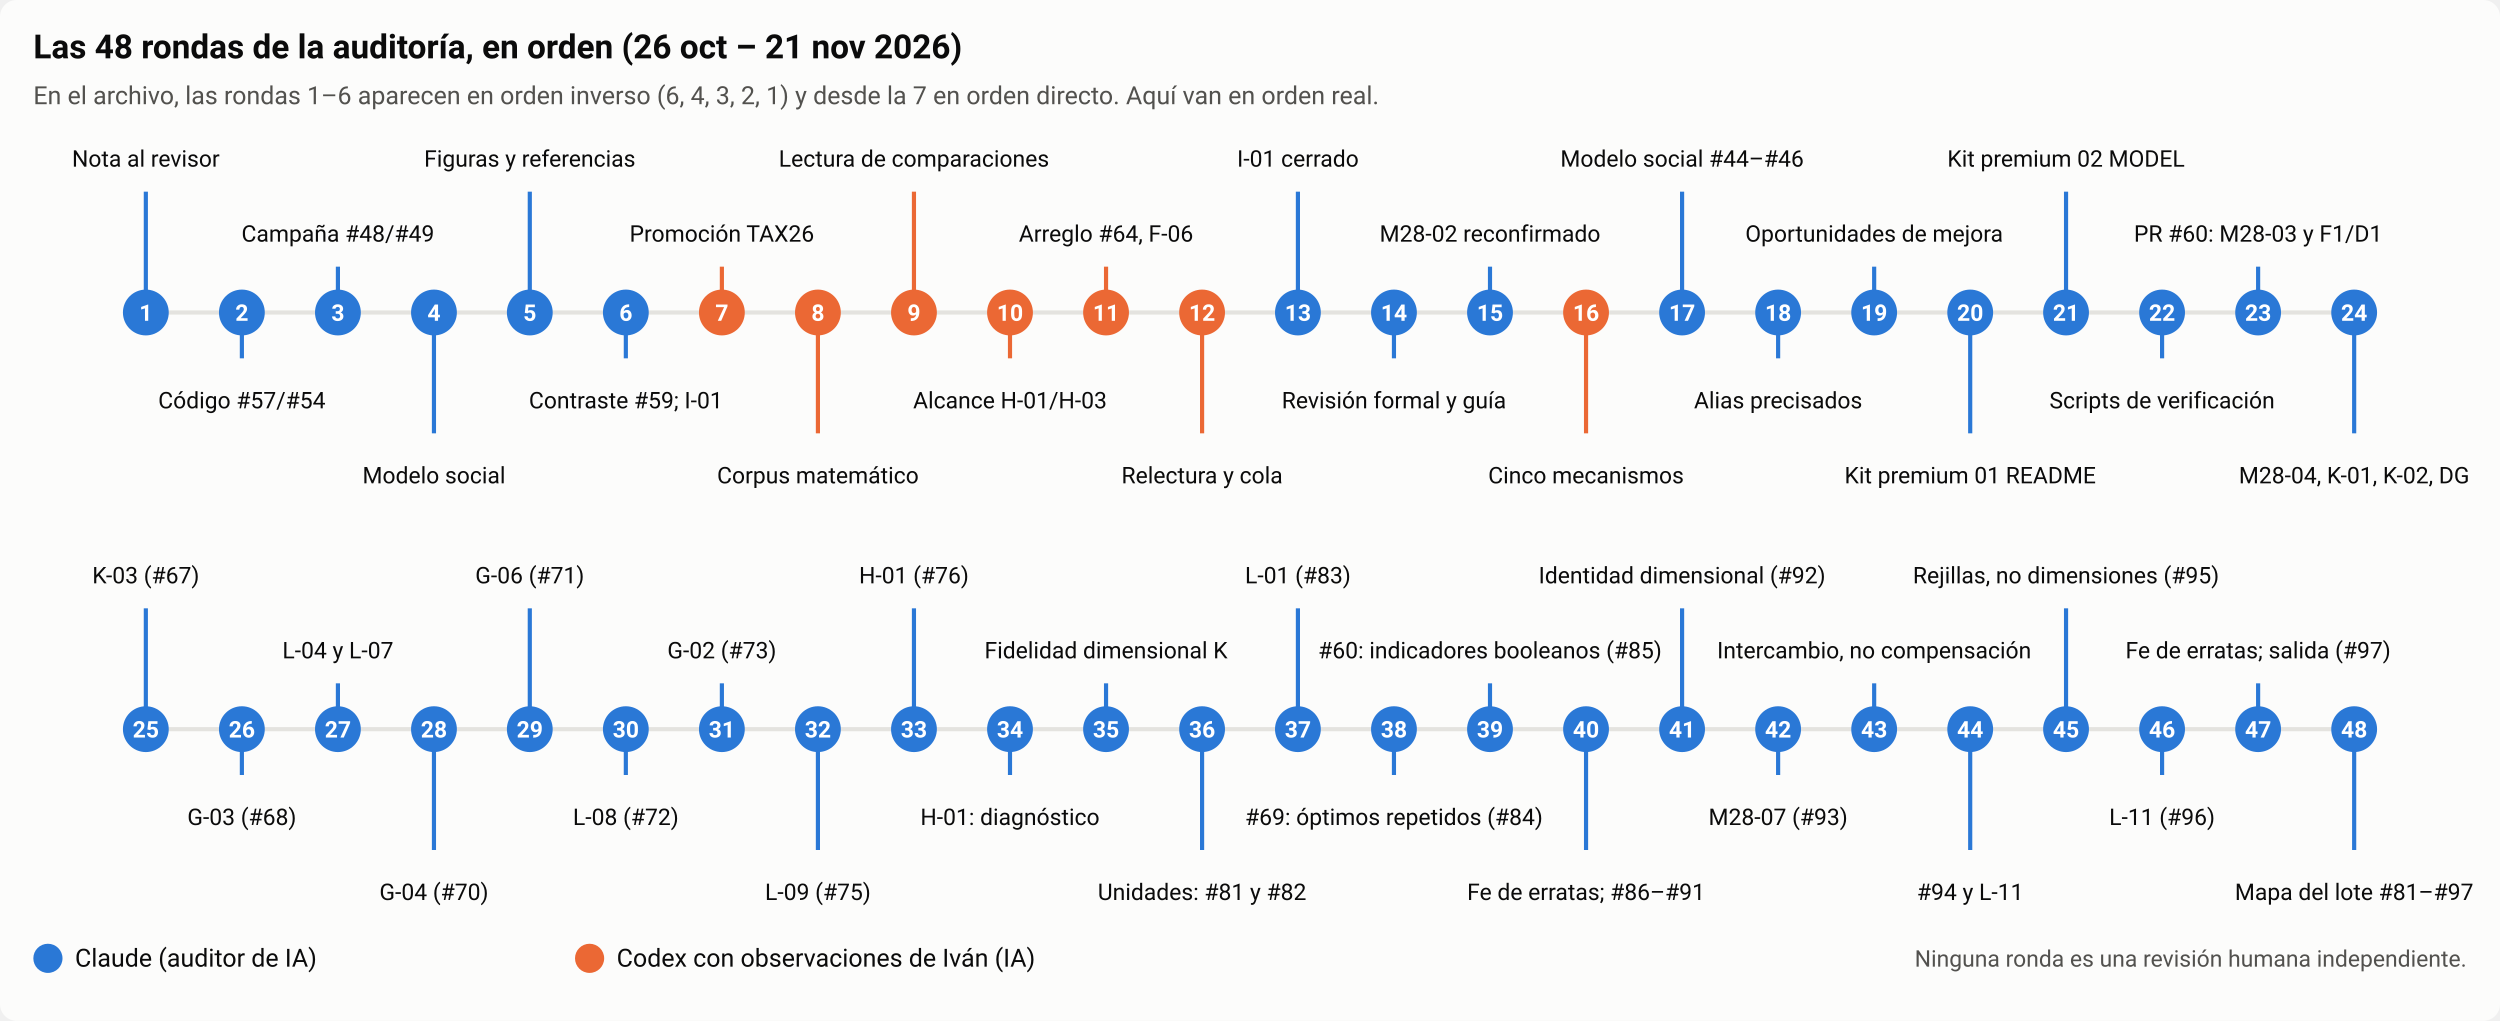
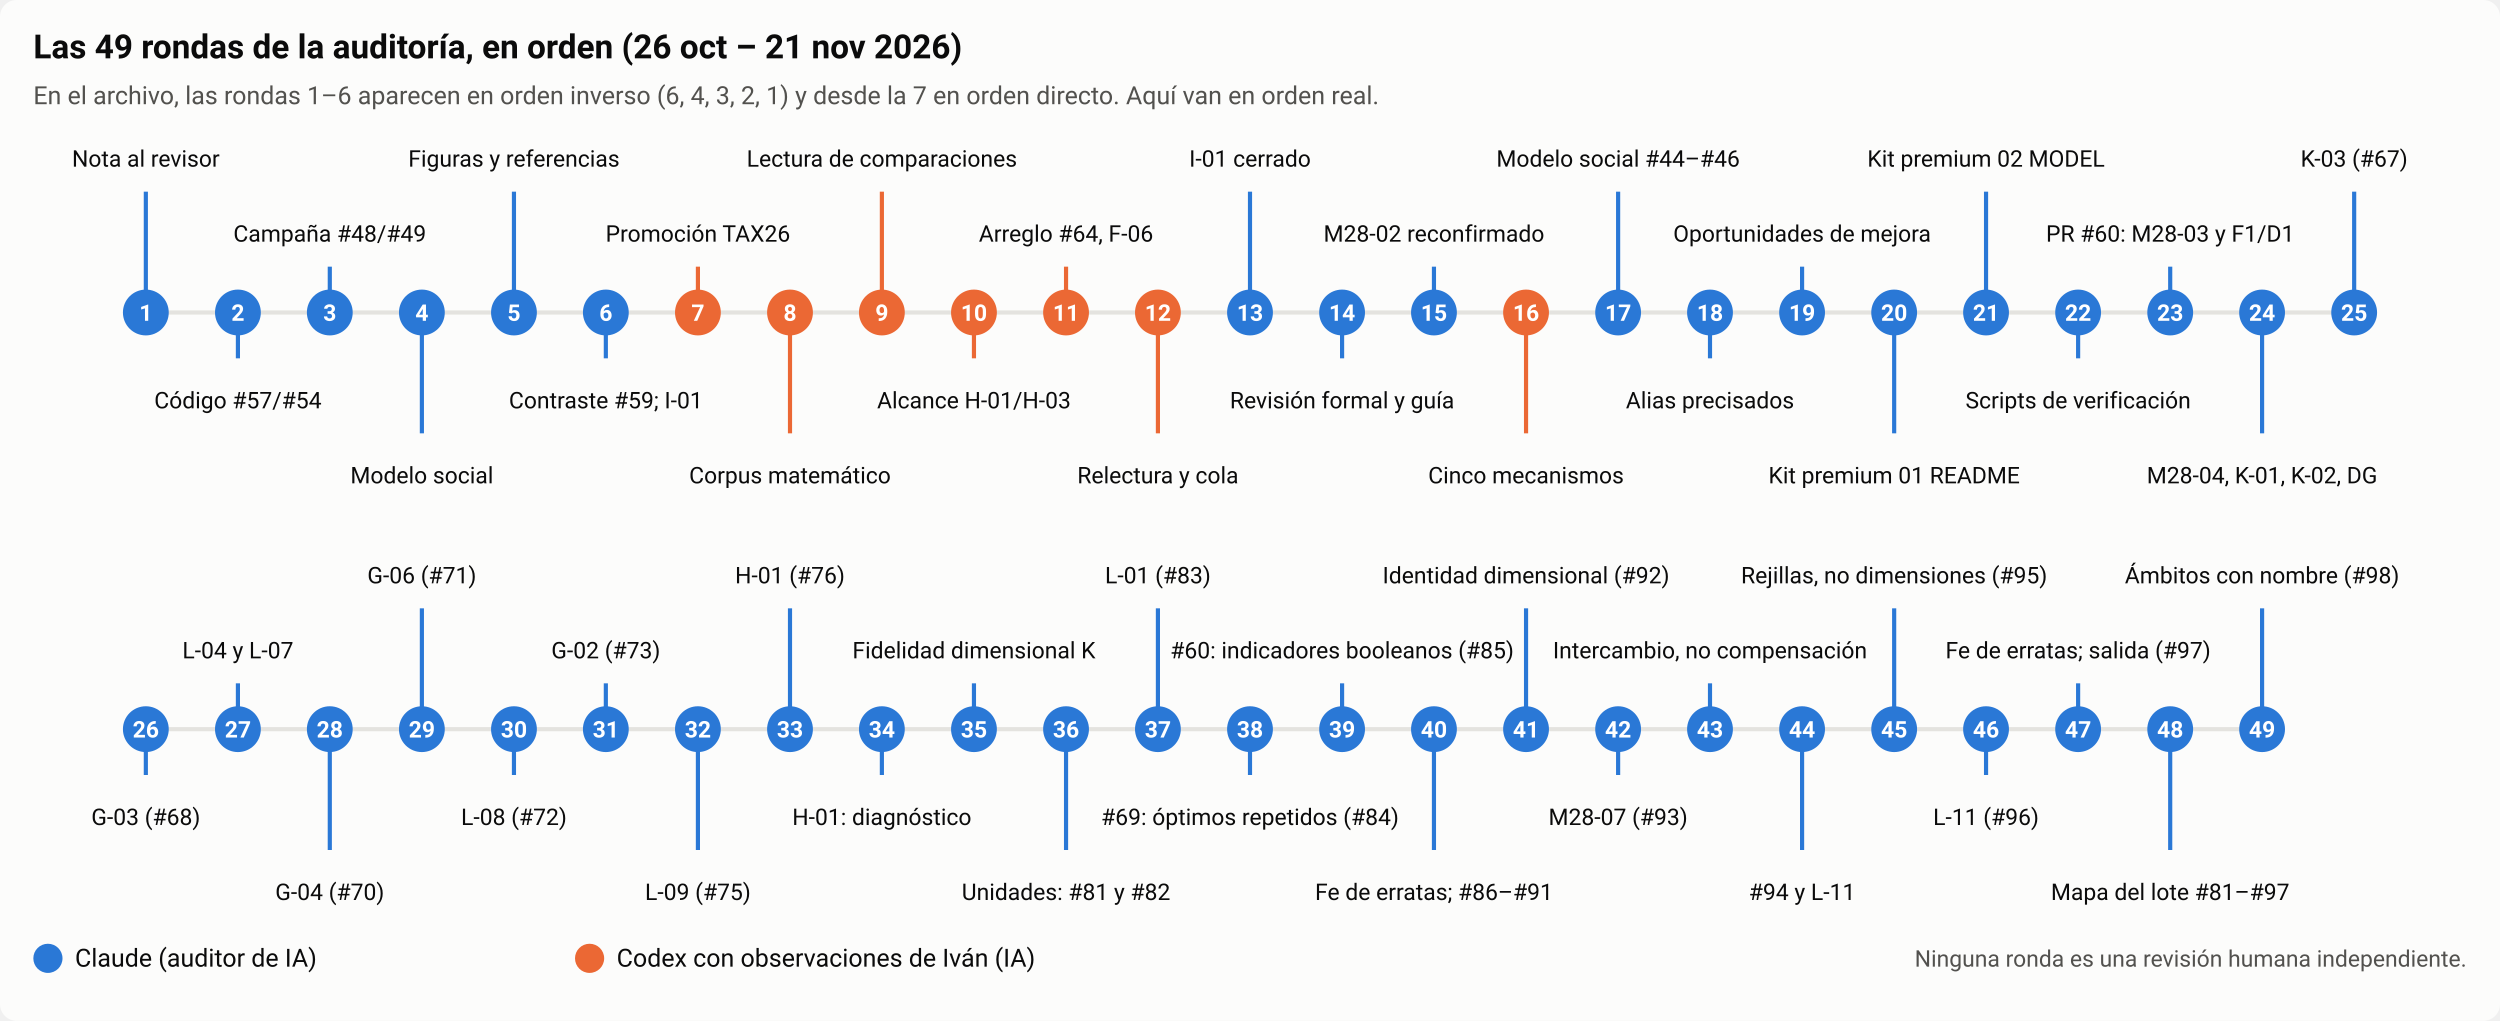
- <svg xmlns="http://www.w3.org/2000/svg" viewBox="0 0 1200 490" width="1200" height="490" role="img" aria-label="Línea de tiempo de las 48 rondas de auditoría y su autor">
+ <svg xmlns="http://www.w3.org/2000/svg" viewBox="0 0 1200 490" width="1200" height="490" role="img" aria-label="Línea de tiempo de las 49 rondas de auditoría y su autor">
  <style>
  .ink{fill:#0b0b0b}.ink2{fill:#52514e}.bg{fill:#fcfcfb}.grid{stroke:#e4e3df}
  .s0{fill:#2a78d6}.s1{fill:#eb6834}.s2{fill:#1baf7a}.s3{fill:#eda100}.s4{fill:#e87ba4}
  .a0{fill:#2a78d6}.a1{fill:#eb6834}.a0s{stroke:#2a78d6}.a1s{stroke:#eb6834}
  text{font-family:system-ui,-apple-system,Segoe UI,Roboto,sans-serif}
  @media (prefers-color-scheme: dark){
    .ink{fill:#f0efec}.ink2{fill:#c3c2b7}.bg{fill:#1a1a19}.grid{stroke:#383835}
    .s0{fill:#3987e5}.s1{fill:#d95926}.s2{fill:#199e70}.s3{fill:#c98500}.s4{fill:#d55181}
    .a0{fill:#3987e5}.a1{fill:#d95926}.a0s{stroke:#3987e5}.a1s{stroke:#d95926}
  }
</style>
  <rect class="bg" width="1200" height="490" rx="8" />
-   <text class="ink" x="16" y="28" font-size="16" font-weight="600">Las 48 rondas de la auditoría, en orden (26 oct – 21 nov 2026)</text>
+   <text class="ink" x="16" y="28" font-size="16" font-weight="600">Las 49 rondas de la auditoría, en orden (26 oct – 21 nov 2026)</text>
  <text class="ink2" x="16" y="50" font-size="12">En el archivo, las rondas 1–6 aparecen en orden inverso (6, 4, 3, 2, 1) y desde la 7 en orden directo. Aquí van en orden real.</text>
  <line class="grid" x1="70" x2="1130.0" y1="150" y2="150" stroke-width="2" />
-   <line class="grid" x1="70" x2="1130.0" y1="350" y2="350" stroke-width="2" />
+   <line class="grid" x1="70" x2="1085.8" y1="350" y2="350" stroke-width="2" />
  <line class="a0s" x1="70.0" x2="70.0" y1="150" y2="92" stroke-width="2" />
  <circle class="a0" cx="70.0" cy="150" r="11" />
  <text x="70.0" y="154" font-size="11" font-weight="700" text-anchor="middle" fill="#fff">1</text>
  <text class="ink" x="70.0" y="80" font-size="11" text-anchor="middle">Nota al revisor</text>
-   <line class="a0s" x1="116.1" x2="116.1" y1="150" y2="172" stroke-width="2" />
-   <circle class="a0" cx="116.1" cy="150" r="11" />
-   <text x="116.1" y="154" font-size="11" font-weight="700" text-anchor="middle" fill="#fff">2</text>
-   <text class="ink" x="116.1" y="196" font-size="11" text-anchor="middle">Código #57/#54</text>
-   <line class="a0s" x1="162.2" x2="162.2" y1="150" y2="128" stroke-width="2" />
-   <circle class="a0" cx="162.2" cy="150" r="11" />
-   <text x="162.2" y="154" font-size="11" font-weight="700" text-anchor="middle" fill="#fff">3</text>
-   <text class="ink" x="162.2" y="116" font-size="11" text-anchor="middle">Campaña #48/#49</text>
-   <line class="a0s" x1="208.3" x2="208.3" y1="150" y2="208" stroke-width="2" />
-   <circle class="a0" cx="208.3" cy="150" r="11" />
-   <text x="208.3" y="154" font-size="11" font-weight="700" text-anchor="middle" fill="#fff">4</text>
-   <text class="ink" x="208.3" y="232" font-size="11" text-anchor="middle">Modelo social</text>
-   <line class="a0s" x1="254.3" x2="254.3" y1="150" y2="92" stroke-width="2" />
-   <circle class="a0" cx="254.3" cy="150" r="11" />
-   <text x="254.3" y="154" font-size="11" font-weight="700" text-anchor="middle" fill="#fff">5</text>
-   <text class="ink" x="254.3" y="80" font-size="11" text-anchor="middle">Figuras y referencias</text>
-   <line class="a0s" x1="300.4" x2="300.4" y1="150" y2="172" stroke-width="2" />
-   <circle class="a0" cx="300.4" cy="150" r="11" />
-   <text x="300.4" y="154" font-size="11" font-weight="700" text-anchor="middle" fill="#fff">6</text>
-   <text class="ink" x="300.4" y="196" font-size="11" text-anchor="middle">Contraste #59; I-01</text>
-   <line class="a1s" x1="346.5" x2="346.5" y1="150" y2="128" stroke-width="2" />
-   <circle class="a1" cx="346.5" cy="150" r="11" />
-   <text x="346.5" y="154" font-size="11" font-weight="700" text-anchor="middle" fill="#fff">7</text>
-   <text class="ink" x="346.5" y="116" font-size="11" text-anchor="middle">Promoción TAX26</text>
-   <line class="a1s" x1="392.6" x2="392.6" y1="150" y2="208" stroke-width="2" />
-   <circle class="a1" cx="392.6" cy="150" r="11" />
-   <text x="392.6" y="154" font-size="11" font-weight="700" text-anchor="middle" fill="#fff">8</text>
-   <text class="ink" x="392.6" y="232" font-size="11" text-anchor="middle">Corpus matemático</text>
-   <line class="a1s" x1="438.7" x2="438.7" y1="150" y2="92" stroke-width="2" />
-   <circle class="a1" cx="438.7" cy="150" r="11" />
-   <text x="438.7" y="154" font-size="11" font-weight="700" text-anchor="middle" fill="#fff">9</text>
-   <text class="ink" x="438.7" y="80" font-size="11" text-anchor="middle">Lectura de comparaciones</text>
-   <line class="a1s" x1="484.8" x2="484.8" y1="150" y2="172" stroke-width="2" />
-   <circle class="a1" cx="484.8" cy="150" r="11" />
-   <text x="484.8" y="154" font-size="11" font-weight="700" text-anchor="middle" fill="#fff">10</text>
-   <text class="ink" x="484.8" y="196" font-size="11" text-anchor="middle">Alcance H-01/H-03</text>
-   <line class="a1s" x1="530.9" x2="530.9" y1="150" y2="128" stroke-width="2" />
-   <circle class="a1" cx="530.9" cy="150" r="11" />
-   <text x="530.9" y="154" font-size="11" font-weight="700" text-anchor="middle" fill="#fff">11</text>
-   <text class="ink" x="530.9" y="116" font-size="11" text-anchor="middle">Arreglo #64, F-06</text>
-   <line class="a1s" x1="577.0" x2="577.0" y1="150" y2="208" stroke-width="2" />
-   <circle class="a1" cx="577.0" cy="150" r="11" />
-   <text x="577.0" y="154" font-size="11" font-weight="700" text-anchor="middle" fill="#fff">12</text>
-   <text class="ink" x="577.0" y="232" font-size="11" text-anchor="middle">Relectura y cola</text>
-   <line class="a0s" x1="623.0" x2="623.0" y1="150" y2="92" stroke-width="2" />
-   <circle class="a0" cx="623.0" cy="150" r="11" />
-   <text x="623.0" y="154" font-size="11" font-weight="700" text-anchor="middle" fill="#fff">13</text>
-   <text class="ink" x="623.0" y="80" font-size="11" text-anchor="middle">I-01 cerrado</text>
-   <line class="a0s" x1="669.1" x2="669.1" y1="150" y2="172" stroke-width="2" />
-   <circle class="a0" cx="669.1" cy="150" r="11" />
-   <text x="669.1" y="154" font-size="11" font-weight="700" text-anchor="middle" fill="#fff">14</text>
-   <text class="ink" x="669.1" y="196" font-size="11" text-anchor="middle">Revisión formal y guía</text>
-   <line class="a0s" x1="715.2" x2="715.2" y1="150" y2="128" stroke-width="2" />
-   <circle class="a0" cx="715.2" cy="150" r="11" />
-   <text x="715.2" y="154" font-size="11" font-weight="700" text-anchor="middle" fill="#fff">15</text>
-   <text class="ink" x="715.2" y="116" font-size="11" text-anchor="middle">M28-02 reconfirmado</text>
-   <line class="a1s" x1="761.3" x2="761.3" y1="150" y2="208" stroke-width="2" />
-   <circle class="a1" cx="761.3" cy="150" r="11" />
-   <text x="761.3" y="154" font-size="11" font-weight="700" text-anchor="middle" fill="#fff">16</text>
-   <text class="ink" x="761.3" y="232" font-size="11" text-anchor="middle">Cinco mecanismos</text>
-   <line class="a0s" x1="807.4" x2="807.4" y1="150" y2="92" stroke-width="2" />
-   <circle class="a0" cx="807.4" cy="150" r="11" />
-   <text x="807.4" y="154" font-size="11" font-weight="700" text-anchor="middle" fill="#fff">17</text>
-   <text class="ink" x="807.4" y="80" font-size="11" text-anchor="middle">Modelo social #44–#46</text>
-   <line class="a0s" x1="853.5" x2="853.5" y1="150" y2="172" stroke-width="2" />
-   <circle class="a0" cx="853.5" cy="150" r="11" />
-   <text x="853.5" y="154" font-size="11" font-weight="700" text-anchor="middle" fill="#fff">18</text>
-   <text class="ink" x="853.5" y="196" font-size="11" text-anchor="middle">Alias precisados</text>
-   <line class="a0s" x1="899.6" x2="899.6" y1="150" y2="128" stroke-width="2" />
-   <circle class="a0" cx="899.6" cy="150" r="11" />
-   <text x="899.6" y="154" font-size="11" font-weight="700" text-anchor="middle" fill="#fff">19</text>
-   <text class="ink" x="899.6" y="116" font-size="11" text-anchor="middle">Oportunidades de mejora</text>
-   <line class="a0s" x1="945.7" x2="945.7" y1="150" y2="208" stroke-width="2" />
-   <circle class="a0" cx="945.7" cy="150" r="11" />
-   <text x="945.7" y="154" font-size="11" font-weight="700" text-anchor="middle" fill="#fff">20</text>
-   <text class="ink" x="945.7" y="232" font-size="11" text-anchor="middle">Kit premium 01 README</text>
-   <line class="a0s" x1="991.7" x2="991.7" y1="150" y2="92" stroke-width="2" />
-   <circle class="a0" cx="991.7" cy="150" r="11" />
-   <text x="991.7" y="154" font-size="11" font-weight="700" text-anchor="middle" fill="#fff">21</text>
-   <text class="ink" x="991.7" y="80" font-size="11" text-anchor="middle">Kit premium 02 MODEL</text>
-   <line class="a0s" x1="1037.8" x2="1037.8" y1="150" y2="172" stroke-width="2" />
-   <circle class="a0" cx="1037.8" cy="150" r="11" />
-   <text x="1037.8" y="154" font-size="11" font-weight="700" text-anchor="middle" fill="#fff">22</text>
-   <text class="ink" x="1037.8" y="196" font-size="11" text-anchor="middle">Scripts de verificación</text>
-   <line class="a0s" x1="1083.9" x2="1083.9" y1="150" y2="128" stroke-width="2" />
-   <circle class="a0" cx="1083.9" cy="150" r="11" />
-   <text x="1083.9" y="154" font-size="11" font-weight="700" text-anchor="middle" fill="#fff">23</text>
-   <text class="ink" x="1083.9" y="116" font-size="11" text-anchor="middle">PR #60: M28-03 y F1/D1</text>
-   <line class="a0s" x1="1130.0" x2="1130.0" y1="150" y2="208" stroke-width="2" />
+   <line class="a0s" x1="114.2" x2="114.2" y1="150" y2="172" stroke-width="2" />
+   <circle class="a0" cx="114.2" cy="150" r="11" />
+   <text x="114.2" y="154" font-size="11" font-weight="700" text-anchor="middle" fill="#fff">2</text>
+   <text class="ink" x="114.2" y="196" font-size="11" text-anchor="middle">Código #57/#54</text>
+   <line class="a0s" x1="158.3" x2="158.3" y1="150" y2="128" stroke-width="2" />
+   <circle class="a0" cx="158.3" cy="150" r="11" />
+   <text x="158.3" y="154" font-size="11" font-weight="700" text-anchor="middle" fill="#fff">3</text>
+   <text class="ink" x="158.3" y="116" font-size="11" text-anchor="middle">Campaña #48/#49</text>
+   <line class="a0s" x1="202.5" x2="202.5" y1="150" y2="208" stroke-width="2" />
+   <circle class="a0" cx="202.5" cy="150" r="11" />
+   <text x="202.5" y="154" font-size="11" font-weight="700" text-anchor="middle" fill="#fff">4</text>
+   <text class="ink" x="202.5" y="232" font-size="11" text-anchor="middle">Modelo social</text>
+   <line class="a0s" x1="246.7" x2="246.7" y1="150" y2="92" stroke-width="2" />
+   <circle class="a0" cx="246.7" cy="150" r="11" />
+   <text x="246.7" y="154" font-size="11" font-weight="700" text-anchor="middle" fill="#fff">5</text>
+   <text class="ink" x="246.7" y="80" font-size="11" text-anchor="middle">Figuras y referencias</text>
+   <line class="a0s" x1="290.8" x2="290.8" y1="150" y2="172" stroke-width="2" />
+   <circle class="a0" cx="290.8" cy="150" r="11" />
+   <text x="290.8" y="154" font-size="11" font-weight="700" text-anchor="middle" fill="#fff">6</text>
+   <text class="ink" x="290.8" y="196" font-size="11" text-anchor="middle">Contraste #59; I-01</text>
+   <line class="a1s" x1="335.0" x2="335.0" y1="150" y2="128" stroke-width="2" />
+   <circle class="a1" cx="335.0" cy="150" r="11" />
+   <text x="335.0" y="154" font-size="11" font-weight="700" text-anchor="middle" fill="#fff">7</text>
+   <text class="ink" x="335.0" y="116" font-size="11" text-anchor="middle">Promoción TAX26</text>
+   <line class="a1s" x1="379.2" x2="379.2" y1="150" y2="208" stroke-width="2" />
+   <circle class="a1" cx="379.2" cy="150" r="11" />
+   <text x="379.2" y="154" font-size="11" font-weight="700" text-anchor="middle" fill="#fff">8</text>
+   <text class="ink" x="379.2" y="232" font-size="11" text-anchor="middle">Corpus matemático</text>
+   <line class="a1s" x1="423.3" x2="423.3" y1="150" y2="92" stroke-width="2" />
+   <circle class="a1" cx="423.3" cy="150" r="11" />
+   <text x="423.3" y="154" font-size="11" font-weight="700" text-anchor="middle" fill="#fff">9</text>
+   <text class="ink" x="423.3" y="80" font-size="11" text-anchor="middle">Lectura de comparaciones</text>
+   <line class="a1s" x1="467.5" x2="467.5" y1="150" y2="172" stroke-width="2" />
+   <circle class="a1" cx="467.5" cy="150" r="11" />
+   <text x="467.5" y="154" font-size="11" font-weight="700" text-anchor="middle" fill="#fff">10</text>
+   <text class="ink" x="467.5" y="196" font-size="11" text-anchor="middle">Alcance H-01/H-03</text>
+   <line class="a1s" x1="511.7" x2="511.7" y1="150" y2="128" stroke-width="2" />
+   <circle class="a1" cx="511.7" cy="150" r="11" />
+   <text x="511.7" y="154" font-size="11" font-weight="700" text-anchor="middle" fill="#fff">11</text>
+   <text class="ink" x="511.7" y="116" font-size="11" text-anchor="middle">Arreglo #64, F-06</text>
+   <line class="a1s" x1="555.8" x2="555.8" y1="150" y2="208" stroke-width="2" />
+   <circle class="a1" cx="555.8" cy="150" r="11" />
+   <text x="555.8" y="154" font-size="11" font-weight="700" text-anchor="middle" fill="#fff">12</text>
+   <text class="ink" x="555.8" y="232" font-size="11" text-anchor="middle">Relectura y cola</text>
+   <line class="a0s" x1="600.0" x2="600.0" y1="150" y2="92" stroke-width="2" />
+   <circle class="a0" cx="600.0" cy="150" r="11" />
+   <text x="600.0" y="154" font-size="11" font-weight="700" text-anchor="middle" fill="#fff">13</text>
+   <text class="ink" x="600.0" y="80" font-size="11" text-anchor="middle">I-01 cerrado</text>
+   <line class="a0s" x1="644.2" x2="644.2" y1="150" y2="172" stroke-width="2" />
+   <circle class="a0" cx="644.2" cy="150" r="11" />
+   <text x="644.2" y="154" font-size="11" font-weight="700" text-anchor="middle" fill="#fff">14</text>
+   <text class="ink" x="644.2" y="196" font-size="11" text-anchor="middle">Revisión formal y guía</text>
+   <line class="a0s" x1="688.3" x2="688.3" y1="150" y2="128" stroke-width="2" />
+   <circle class="a0" cx="688.3" cy="150" r="11" />
+   <text x="688.3" y="154" font-size="11" font-weight="700" text-anchor="middle" fill="#fff">15</text>
+   <text class="ink" x="688.3" y="116" font-size="11" text-anchor="middle">M28-02 reconfirmado</text>
+   <line class="a1s" x1="732.5" x2="732.5" y1="150" y2="208" stroke-width="2" />
+   <circle class="a1" cx="732.5" cy="150" r="11" />
+   <text x="732.5" y="154" font-size="11" font-weight="700" text-anchor="middle" fill="#fff">16</text>
+   <text class="ink" x="732.5" y="232" font-size="11" text-anchor="middle">Cinco mecanismos</text>
+   <line class="a0s" x1="776.7" x2="776.7" y1="150" y2="92" stroke-width="2" />
+   <circle class="a0" cx="776.7" cy="150" r="11" />
+   <text x="776.7" y="154" font-size="11" font-weight="700" text-anchor="middle" fill="#fff">17</text>
+   <text class="ink" x="776.7" y="80" font-size="11" text-anchor="middle">Modelo social #44–#46</text>
+   <line class="a0s" x1="820.8" x2="820.8" y1="150" y2="172" stroke-width="2" />
+   <circle class="a0" cx="820.8" cy="150" r="11" />
+   <text x="820.8" y="154" font-size="11" font-weight="700" text-anchor="middle" fill="#fff">18</text>
+   <text class="ink" x="820.8" y="196" font-size="11" text-anchor="middle">Alias precisados</text>
+   <line class="a0s" x1="865.0" x2="865.0" y1="150" y2="128" stroke-width="2" />
+   <circle class="a0" cx="865.0" cy="150" r="11" />
+   <text x="865.0" y="154" font-size="11" font-weight="700" text-anchor="middle" fill="#fff">19</text>
+   <text class="ink" x="865.0" y="116" font-size="11" text-anchor="middle">Oportunidades de mejora</text>
+   <line class="a0s" x1="909.2" x2="909.2" y1="150" y2="208" stroke-width="2" />
+   <circle class="a0" cx="909.2" cy="150" r="11" />
+   <text x="909.2" y="154" font-size="11" font-weight="700" text-anchor="middle" fill="#fff">20</text>
+   <text class="ink" x="909.2" y="232" font-size="11" text-anchor="middle">Kit premium 01 README</text>
+   <line class="a0s" x1="953.3" x2="953.3" y1="150" y2="92" stroke-width="2" />
+   <circle class="a0" cx="953.3" cy="150" r="11" />
+   <text x="953.3" y="154" font-size="11" font-weight="700" text-anchor="middle" fill="#fff">21</text>
+   <text class="ink" x="953.3" y="80" font-size="11" text-anchor="middle">Kit premium 02 MODEL</text>
+   <line class="a0s" x1="997.5" x2="997.5" y1="150" y2="172" stroke-width="2" />
+   <circle class="a0" cx="997.5" cy="150" r="11" />
+   <text x="997.5" y="154" font-size="11" font-weight="700" text-anchor="middle" fill="#fff">22</text>
+   <text class="ink" x="997.5" y="196" font-size="11" text-anchor="middle">Scripts de verificación</text>
+   <line class="a0s" x1="1041.7" x2="1041.7" y1="150" y2="128" stroke-width="2" />
+   <circle class="a0" cx="1041.7" cy="150" r="11" />
+   <text x="1041.7" y="154" font-size="11" font-weight="700" text-anchor="middle" fill="#fff">23</text>
+   <text class="ink" x="1041.7" y="116" font-size="11" text-anchor="middle">PR #60: M28-03 y F1/D1</text>
+   <line class="a0s" x1="1085.8" x2="1085.8" y1="150" y2="208" stroke-width="2" />
+   <circle class="a0" cx="1085.8" cy="150" r="11" />
+   <text x="1085.8" y="154" font-size="11" font-weight="700" text-anchor="middle" fill="#fff">24</text>
+   <text class="ink" x="1085.8" y="232" font-size="11" text-anchor="middle">M28-04, K-01, K-02, DG</text>
+   <line class="a0s" x1="1130.0" x2="1130.0" y1="150" y2="92" stroke-width="2" />
  <circle class="a0" cx="1130.0" cy="150" r="11" />
-   <text x="1130.0" y="154" font-size="11" font-weight="700" text-anchor="middle" fill="#fff">24</text>
-   <text class="ink" x="1130.0" y="232" font-size="11" text-anchor="middle">M28-04, K-01, K-02, DG</text>
-   <line class="a0s" x1="70.0" x2="70.0" y1="350" y2="292" stroke-width="2" />
+   <text x="1130.0" y="154" font-size="11" font-weight="700" text-anchor="middle" fill="#fff">25</text>
+   <text class="ink" x="1130.0" y="80" font-size="11" text-anchor="middle">K-03 (#67)</text>
+   <line class="a0s" x1="70.0" x2="70.0" y1="350" y2="372" stroke-width="2" />
  <circle class="a0" cx="70.0" cy="350" r="11" />
-   <text x="70.0" y="354" font-size="11" font-weight="700" text-anchor="middle" fill="#fff">25</text>
-   <text class="ink" x="70.0" y="280" font-size="11" text-anchor="middle">K-03 (#67)</text>
-   <line class="a0s" x1="116.1" x2="116.1" y1="350" y2="372" stroke-width="2" />
-   <circle class="a0" cx="116.1" cy="350" r="11" />
-   <text x="116.1" y="354" font-size="11" font-weight="700" text-anchor="middle" fill="#fff">26</text>
-   <text class="ink" x="116.1" y="396" font-size="11" text-anchor="middle">G-03 (#68)</text>
-   <line class="a0s" x1="162.2" x2="162.2" y1="350" y2="328" stroke-width="2" />
-   <circle class="a0" cx="162.2" cy="350" r="11" />
-   <text x="162.2" y="354" font-size="11" font-weight="700" text-anchor="middle" fill="#fff">27</text>
-   <text class="ink" x="162.2" y="316" font-size="11" text-anchor="middle">L-04 y L-07</text>
-   <line class="a0s" x1="208.3" x2="208.3" y1="350" y2="408" stroke-width="2" />
-   <circle class="a0" cx="208.3" cy="350" r="11" />
-   <text x="208.3" y="354" font-size="11" font-weight="700" text-anchor="middle" fill="#fff">28</text>
-   <text class="ink" x="208.3" y="432" font-size="11" text-anchor="middle">G-04 (#70)</text>
-   <line class="a0s" x1="254.3" x2="254.3" y1="350" y2="292" stroke-width="2" />
-   <circle class="a0" cx="254.3" cy="350" r="11" />
-   <text x="254.3" y="354" font-size="11" font-weight="700" text-anchor="middle" fill="#fff">29</text>
-   <text class="ink" x="254.3" y="280" font-size="11" text-anchor="middle">G-06 (#71)</text>
-   <line class="a0s" x1="300.4" x2="300.4" y1="350" y2="372" stroke-width="2" />
-   <circle class="a0" cx="300.4" cy="350" r="11" />
-   <text x="300.4" y="354" font-size="11" font-weight="700" text-anchor="middle" fill="#fff">30</text>
-   <text class="ink" x="300.4" y="396" font-size="11" text-anchor="middle">L-08 (#72)</text>
-   <line class="a0s" x1="346.5" x2="346.5" y1="350" y2="328" stroke-width="2" />
-   <circle class="a0" cx="346.5" cy="350" r="11" />
-   <text x="346.5" y="354" font-size="11" font-weight="700" text-anchor="middle" fill="#fff">31</text>
-   <text class="ink" x="346.5" y="316" font-size="11" text-anchor="middle">G-02 (#73)</text>
-   <line class="a0s" x1="392.6" x2="392.6" y1="350" y2="408" stroke-width="2" />
-   <circle class="a0" cx="392.6" cy="350" r="11" />
-   <text x="392.6" y="354" font-size="11" font-weight="700" text-anchor="middle" fill="#fff">32</text>
-   <text class="ink" x="392.6" y="432" font-size="11" text-anchor="middle">L-09 (#75)</text>
-   <line class="a0s" x1="438.7" x2="438.7" y1="350" y2="292" stroke-width="2" />
-   <circle class="a0" cx="438.7" cy="350" r="11" />
-   <text x="438.7" y="354" font-size="11" font-weight="700" text-anchor="middle" fill="#fff">33</text>
-   <text class="ink" x="438.7" y="280" font-size="11" text-anchor="middle">H-01 (#76)</text>
-   <line class="a0s" x1="484.8" x2="484.8" y1="350" y2="372" stroke-width="2" />
-   <circle class="a0" cx="484.8" cy="350" r="11" />
-   <text x="484.8" y="354" font-size="11" font-weight="700" text-anchor="middle" fill="#fff">34</text>
-   <text class="ink" x="484.8" y="396" font-size="11" text-anchor="middle">H-01: diagnóstico</text>
-   <line class="a0s" x1="530.9" x2="530.9" y1="350" y2="328" stroke-width="2" />
-   <circle class="a0" cx="530.9" cy="350" r="11" />
-   <text x="530.9" y="354" font-size="11" font-weight="700" text-anchor="middle" fill="#fff">35</text>
-   <text class="ink" x="530.9" y="316" font-size="11" text-anchor="middle">Fidelidad dimensional K</text>
-   <line class="a0s" x1="577.0" x2="577.0" y1="350" y2="408" stroke-width="2" />
-   <circle class="a0" cx="577.0" cy="350" r="11" />
-   <text x="577.0" y="354" font-size="11" font-weight="700" text-anchor="middle" fill="#fff">36</text>
-   <text class="ink" x="577.0" y="432" font-size="11" text-anchor="middle">Unidades: #81 y #82</text>
-   <line class="a0s" x1="623.0" x2="623.0" y1="350" y2="292" stroke-width="2" />
-   <circle class="a0" cx="623.0" cy="350" r="11" />
-   <text x="623.0" y="354" font-size="11" font-weight="700" text-anchor="middle" fill="#fff">37</text>
-   <text class="ink" x="623.0" y="280" font-size="11" text-anchor="middle">L-01 (#83)</text>
-   <line class="a0s" x1="669.1" x2="669.1" y1="350" y2="372" stroke-width="2" />
-   <circle class="a0" cx="669.1" cy="350" r="11" />
-   <text x="669.1" y="354" font-size="11" font-weight="700" text-anchor="middle" fill="#fff">38</text>
-   <text class="ink" x="669.1" y="396" font-size="11" text-anchor="middle">#69: óptimos repetidos (#84)</text>
-   <line class="a0s" x1="715.2" x2="715.2" y1="350" y2="328" stroke-width="2" />
-   <circle class="a0" cx="715.2" cy="350" r="11" />
-   <text x="715.2" y="354" font-size="11" font-weight="700" text-anchor="middle" fill="#fff">39</text>
-   <text class="ink" x="715.2" y="316" font-size="11" text-anchor="middle">#60: indicadores booleanos (#85)</text>
-   <line class="a0s" x1="761.3" x2="761.3" y1="350" y2="408" stroke-width="2" />
-   <circle class="a0" cx="761.3" cy="350" r="11" />
-   <text x="761.3" y="354" font-size="11" font-weight="700" text-anchor="middle" fill="#fff">40</text>
-   <text class="ink" x="761.3" y="432" font-size="11" text-anchor="middle">Fe de erratas; #86–#91</text>
-   <line class="a0s" x1="807.4" x2="807.4" y1="350" y2="292" stroke-width="2" />
-   <circle class="a0" cx="807.4" cy="350" r="11" />
-   <text x="807.4" y="354" font-size="11" font-weight="700" text-anchor="middle" fill="#fff">41</text>
-   <text class="ink" x="807.4" y="280" font-size="11" text-anchor="middle">Identidad dimensional (#92)</text>
-   <line class="a0s" x1="853.5" x2="853.5" y1="350" y2="372" stroke-width="2" />
-   <circle class="a0" cx="853.5" cy="350" r="11" />
-   <text x="853.5" y="354" font-size="11" font-weight="700" text-anchor="middle" fill="#fff">42</text>
-   <text class="ink" x="853.5" y="396" font-size="11" text-anchor="middle">M28-07 (#93)</text>
-   <line class="a0s" x1="899.6" x2="899.6" y1="350" y2="328" stroke-width="2" />
-   <circle class="a0" cx="899.6" cy="350" r="11" />
-   <text x="899.6" y="354" font-size="11" font-weight="700" text-anchor="middle" fill="#fff">43</text>
-   <text class="ink" x="899.6" y="316" font-size="11" text-anchor="middle">Intercambio, no compensación</text>
-   <line class="a0s" x1="945.7" x2="945.7" y1="350" y2="408" stroke-width="2" />
-   <circle class="a0" cx="945.7" cy="350" r="11" />
-   <text x="945.7" y="354" font-size="11" font-weight="700" text-anchor="middle" fill="#fff">44</text>
-   <text class="ink" x="945.7" y="432" font-size="11" text-anchor="middle">#94 y L-11</text>
-   <line class="a0s" x1="991.7" x2="991.7" y1="350" y2="292" stroke-width="2" />
-   <circle class="a0" cx="991.7" cy="350" r="11" />
-   <text x="991.7" y="354" font-size="11" font-weight="700" text-anchor="middle" fill="#fff">45</text>
-   <text class="ink" x="991.7" y="280" font-size="11" text-anchor="middle">Rejillas, no dimensiones (#95)</text>
-   <line class="a0s" x1="1037.8" x2="1037.8" y1="350" y2="372" stroke-width="2" />
-   <circle class="a0" cx="1037.8" cy="350" r="11" />
-   <text x="1037.8" y="354" font-size="11" font-weight="700" text-anchor="middle" fill="#fff">46</text>
-   <text class="ink" x="1037.8" y="396" font-size="11" text-anchor="middle">L-11 (#96)</text>
-   <line class="a0s" x1="1083.9" x2="1083.9" y1="350" y2="328" stroke-width="2" />
-   <circle class="a0" cx="1083.9" cy="350" r="11" />
-   <text x="1083.9" y="354" font-size="11" font-weight="700" text-anchor="middle" fill="#fff">47</text>
-   <text class="ink" x="1083.9" y="316" font-size="11" text-anchor="middle">Fe de erratas; salida (#97)</text>
-   <line class="a0s" x1="1130.0" x2="1130.0" y1="350" y2="408" stroke-width="2" />
-   <circle class="a0" cx="1130.0" cy="350" r="11" />
-   <text x="1130.0" y="354" font-size="11" font-weight="700" text-anchor="middle" fill="#fff">48</text>
-   <text class="ink" x="1130.0" y="432" font-size="11" text-anchor="middle">Mapa del lote #81–#97</text>
+   <text x="70.0" y="354" font-size="11" font-weight="700" text-anchor="middle" fill="#fff">26</text>
+   <text class="ink" x="70.0" y="396" font-size="11" text-anchor="middle">G-03 (#68)</text>
+   <line class="a0s" x1="114.2" x2="114.2" y1="350" y2="328" stroke-width="2" />
+   <circle class="a0" cx="114.2" cy="350" r="11" />
+   <text x="114.2" y="354" font-size="11" font-weight="700" text-anchor="middle" fill="#fff">27</text>
+   <text class="ink" x="114.2" y="316" font-size="11" text-anchor="middle">L-04 y L-07</text>
+   <line class="a0s" x1="158.3" x2="158.3" y1="350" y2="408" stroke-width="2" />
+   <circle class="a0" cx="158.3" cy="350" r="11" />
+   <text x="158.3" y="354" font-size="11" font-weight="700" text-anchor="middle" fill="#fff">28</text>
+   <text class="ink" x="158.3" y="432" font-size="11" text-anchor="middle">G-04 (#70)</text>
+   <line class="a0s" x1="202.5" x2="202.5" y1="350" y2="292" stroke-width="2" />
+   <circle class="a0" cx="202.5" cy="350" r="11" />
+   <text x="202.5" y="354" font-size="11" font-weight="700" text-anchor="middle" fill="#fff">29</text>
+   <text class="ink" x="202.5" y="280" font-size="11" text-anchor="middle">G-06 (#71)</text>
+   <line class="a0s" x1="246.7" x2="246.7" y1="350" y2="372" stroke-width="2" />
+   <circle class="a0" cx="246.7" cy="350" r="11" />
+   <text x="246.7" y="354" font-size="11" font-weight="700" text-anchor="middle" fill="#fff">30</text>
+   <text class="ink" x="246.7" y="396" font-size="11" text-anchor="middle">L-08 (#72)</text>
+   <line class="a0s" x1="290.8" x2="290.8" y1="350" y2="328" stroke-width="2" />
+   <circle class="a0" cx="290.8" cy="350" r="11" />
+   <text x="290.8" y="354" font-size="11" font-weight="700" text-anchor="middle" fill="#fff">31</text>
+   <text class="ink" x="290.8" y="316" font-size="11" text-anchor="middle">G-02 (#73)</text>
+   <line class="a0s" x1="335.0" x2="335.0" y1="350" y2="408" stroke-width="2" />
+   <circle class="a0" cx="335.0" cy="350" r="11" />
+   <text x="335.0" y="354" font-size="11" font-weight="700" text-anchor="middle" fill="#fff">32</text>
+   <text class="ink" x="335.0" y="432" font-size="11" text-anchor="middle">L-09 (#75)</text>
+   <line class="a0s" x1="379.2" x2="379.2" y1="350" y2="292" stroke-width="2" />
+   <circle class="a0" cx="379.2" cy="350" r="11" />
+   <text x="379.2" y="354" font-size="11" font-weight="700" text-anchor="middle" fill="#fff">33</text>
+   <text class="ink" x="379.2" y="280" font-size="11" text-anchor="middle">H-01 (#76)</text>
+   <line class="a0s" x1="423.3" x2="423.3" y1="350" y2="372" stroke-width="2" />
+   <circle class="a0" cx="423.3" cy="350" r="11" />
+   <text x="423.3" y="354" font-size="11" font-weight="700" text-anchor="middle" fill="#fff">34</text>
+   <text class="ink" x="423.3" y="396" font-size="11" text-anchor="middle">H-01: diagnóstico</text>
+   <line class="a0s" x1="467.5" x2="467.5" y1="350" y2="328" stroke-width="2" />
+   <circle class="a0" cx="467.5" cy="350" r="11" />
+   <text x="467.5" y="354" font-size="11" font-weight="700" text-anchor="middle" fill="#fff">35</text>
+   <text class="ink" x="467.5" y="316" font-size="11" text-anchor="middle">Fidelidad dimensional K</text>
+   <line class="a0s" x1="511.7" x2="511.7" y1="350" y2="408" stroke-width="2" />
+   <circle class="a0" cx="511.7" cy="350" r="11" />
+   <text x="511.7" y="354" font-size="11" font-weight="700" text-anchor="middle" fill="#fff">36</text>
+   <text class="ink" x="511.7" y="432" font-size="11" text-anchor="middle">Unidades: #81 y #82</text>
+   <line class="a0s" x1="555.8" x2="555.8" y1="350" y2="292" stroke-width="2" />
+   <circle class="a0" cx="555.8" cy="350" r="11" />
+   <text x="555.8" y="354" font-size="11" font-weight="700" text-anchor="middle" fill="#fff">37</text>
+   <text class="ink" x="555.8" y="280" font-size="11" text-anchor="middle">L-01 (#83)</text>
+   <line class="a0s" x1="600.0" x2="600.0" y1="350" y2="372" stroke-width="2" />
+   <circle class="a0" cx="600.0" cy="350" r="11" />
+   <text x="600.0" y="354" font-size="11" font-weight="700" text-anchor="middle" fill="#fff">38</text>
+   <text class="ink" x="600.0" y="396" font-size="11" text-anchor="middle">#69: óptimos repetidos (#84)</text>
+   <line class="a0s" x1="644.2" x2="644.2" y1="350" y2="328" stroke-width="2" />
+   <circle class="a0" cx="644.2" cy="350" r="11" />
+   <text x="644.2" y="354" font-size="11" font-weight="700" text-anchor="middle" fill="#fff">39</text>
+   <text class="ink" x="644.2" y="316" font-size="11" text-anchor="middle">#60: indicadores booleanos (#85)</text>
+   <line class="a0s" x1="688.3" x2="688.3" y1="350" y2="408" stroke-width="2" />
+   <circle class="a0" cx="688.3" cy="350" r="11" />
+   <text x="688.3" y="354" font-size="11" font-weight="700" text-anchor="middle" fill="#fff">40</text>
+   <text class="ink" x="688.3" y="432" font-size="11" text-anchor="middle">Fe de erratas; #86–#91</text>
+   <line class="a0s" x1="732.5" x2="732.5" y1="350" y2="292" stroke-width="2" />
+   <circle class="a0" cx="732.5" cy="350" r="11" />
+   <text x="732.5" y="354" font-size="11" font-weight="700" text-anchor="middle" fill="#fff">41</text>
+   <text class="ink" x="732.5" y="280" font-size="11" text-anchor="middle">Identidad dimensional (#92)</text>
+   <line class="a0s" x1="776.7" x2="776.7" y1="350" y2="372" stroke-width="2" />
+   <circle class="a0" cx="776.7" cy="350" r="11" />
+   <text x="776.7" y="354" font-size="11" font-weight="700" text-anchor="middle" fill="#fff">42</text>
+   <text class="ink" x="776.7" y="396" font-size="11" text-anchor="middle">M28-07 (#93)</text>
+   <line class="a0s" x1="820.8" x2="820.8" y1="350" y2="328" stroke-width="2" />
+   <circle class="a0" cx="820.8" cy="350" r="11" />
+   <text x="820.8" y="354" font-size="11" font-weight="700" text-anchor="middle" fill="#fff">43</text>
+   <text class="ink" x="820.8" y="316" font-size="11" text-anchor="middle">Intercambio, no compensación</text>
+   <line class="a0s" x1="865.0" x2="865.0" y1="350" y2="408" stroke-width="2" />
+   <circle class="a0" cx="865.0" cy="350" r="11" />
+   <text x="865.0" y="354" font-size="11" font-weight="700" text-anchor="middle" fill="#fff">44</text>
+   <text class="ink" x="865.0" y="432" font-size="11" text-anchor="middle">#94 y L-11</text>
+   <line class="a0s" x1="909.2" x2="909.2" y1="350" y2="292" stroke-width="2" />
+   <circle class="a0" cx="909.2" cy="350" r="11" />
+   <text x="909.2" y="354" font-size="11" font-weight="700" text-anchor="middle" fill="#fff">45</text>
+   <text class="ink" x="909.2" y="280" font-size="11" text-anchor="middle">Rejillas, no dimensiones (#95)</text>
+   <line class="a0s" x1="953.3" x2="953.3" y1="350" y2="372" stroke-width="2" />
+   <circle class="a0" cx="953.3" cy="350" r="11" />
+   <text x="953.3" y="354" font-size="11" font-weight="700" text-anchor="middle" fill="#fff">46</text>
+   <text class="ink" x="953.3" y="396" font-size="11" text-anchor="middle">L-11 (#96)</text>
+   <line class="a0s" x1="997.5" x2="997.5" y1="350" y2="328" stroke-width="2" />
+   <circle class="a0" cx="997.5" cy="350" r="11" />
+   <text x="997.5" y="354" font-size="11" font-weight="700" text-anchor="middle" fill="#fff">47</text>
+   <text class="ink" x="997.5" y="316" font-size="11" text-anchor="middle">Fe de erratas; salida (#97)</text>
+   <line class="a0s" x1="1041.7" x2="1041.7" y1="350" y2="408" stroke-width="2" />
+   <circle class="a0" cx="1041.7" cy="350" r="11" />
+   <text x="1041.7" y="354" font-size="11" font-weight="700" text-anchor="middle" fill="#fff">48</text>
+   <text class="ink" x="1041.7" y="432" font-size="11" text-anchor="middle">Mapa del lote #81–#97</text>
+   <line class="a0s" x1="1085.8" x2="1085.8" y1="350" y2="292" stroke-width="2" />
+   <circle class="a0" cx="1085.8" cy="350" r="11" />
+   <text x="1085.8" y="354" font-size="11" font-weight="700" text-anchor="middle" fill="#fff">49</text>
+   <text class="ink" x="1085.8" y="280" font-size="11" text-anchor="middle">Ámbitos con nombre (#98)</text>
  <circle class="a0" cx="23" cy="460" r="7" />
  <text class="ink" x="36" y="464" font-size="12">Claude (auditor de IA)</text>
  <circle class="a1" cx="283" cy="460" r="7" />
  <text class="ink" x="296" y="464" font-size="12">Codex con observaciones de Iván (IA)</text>
  <text class="ink2" x="1184" y="464" font-size="11" text-anchor="end">Ninguna ronda es una revisión humana independiente.</text>
</svg>
